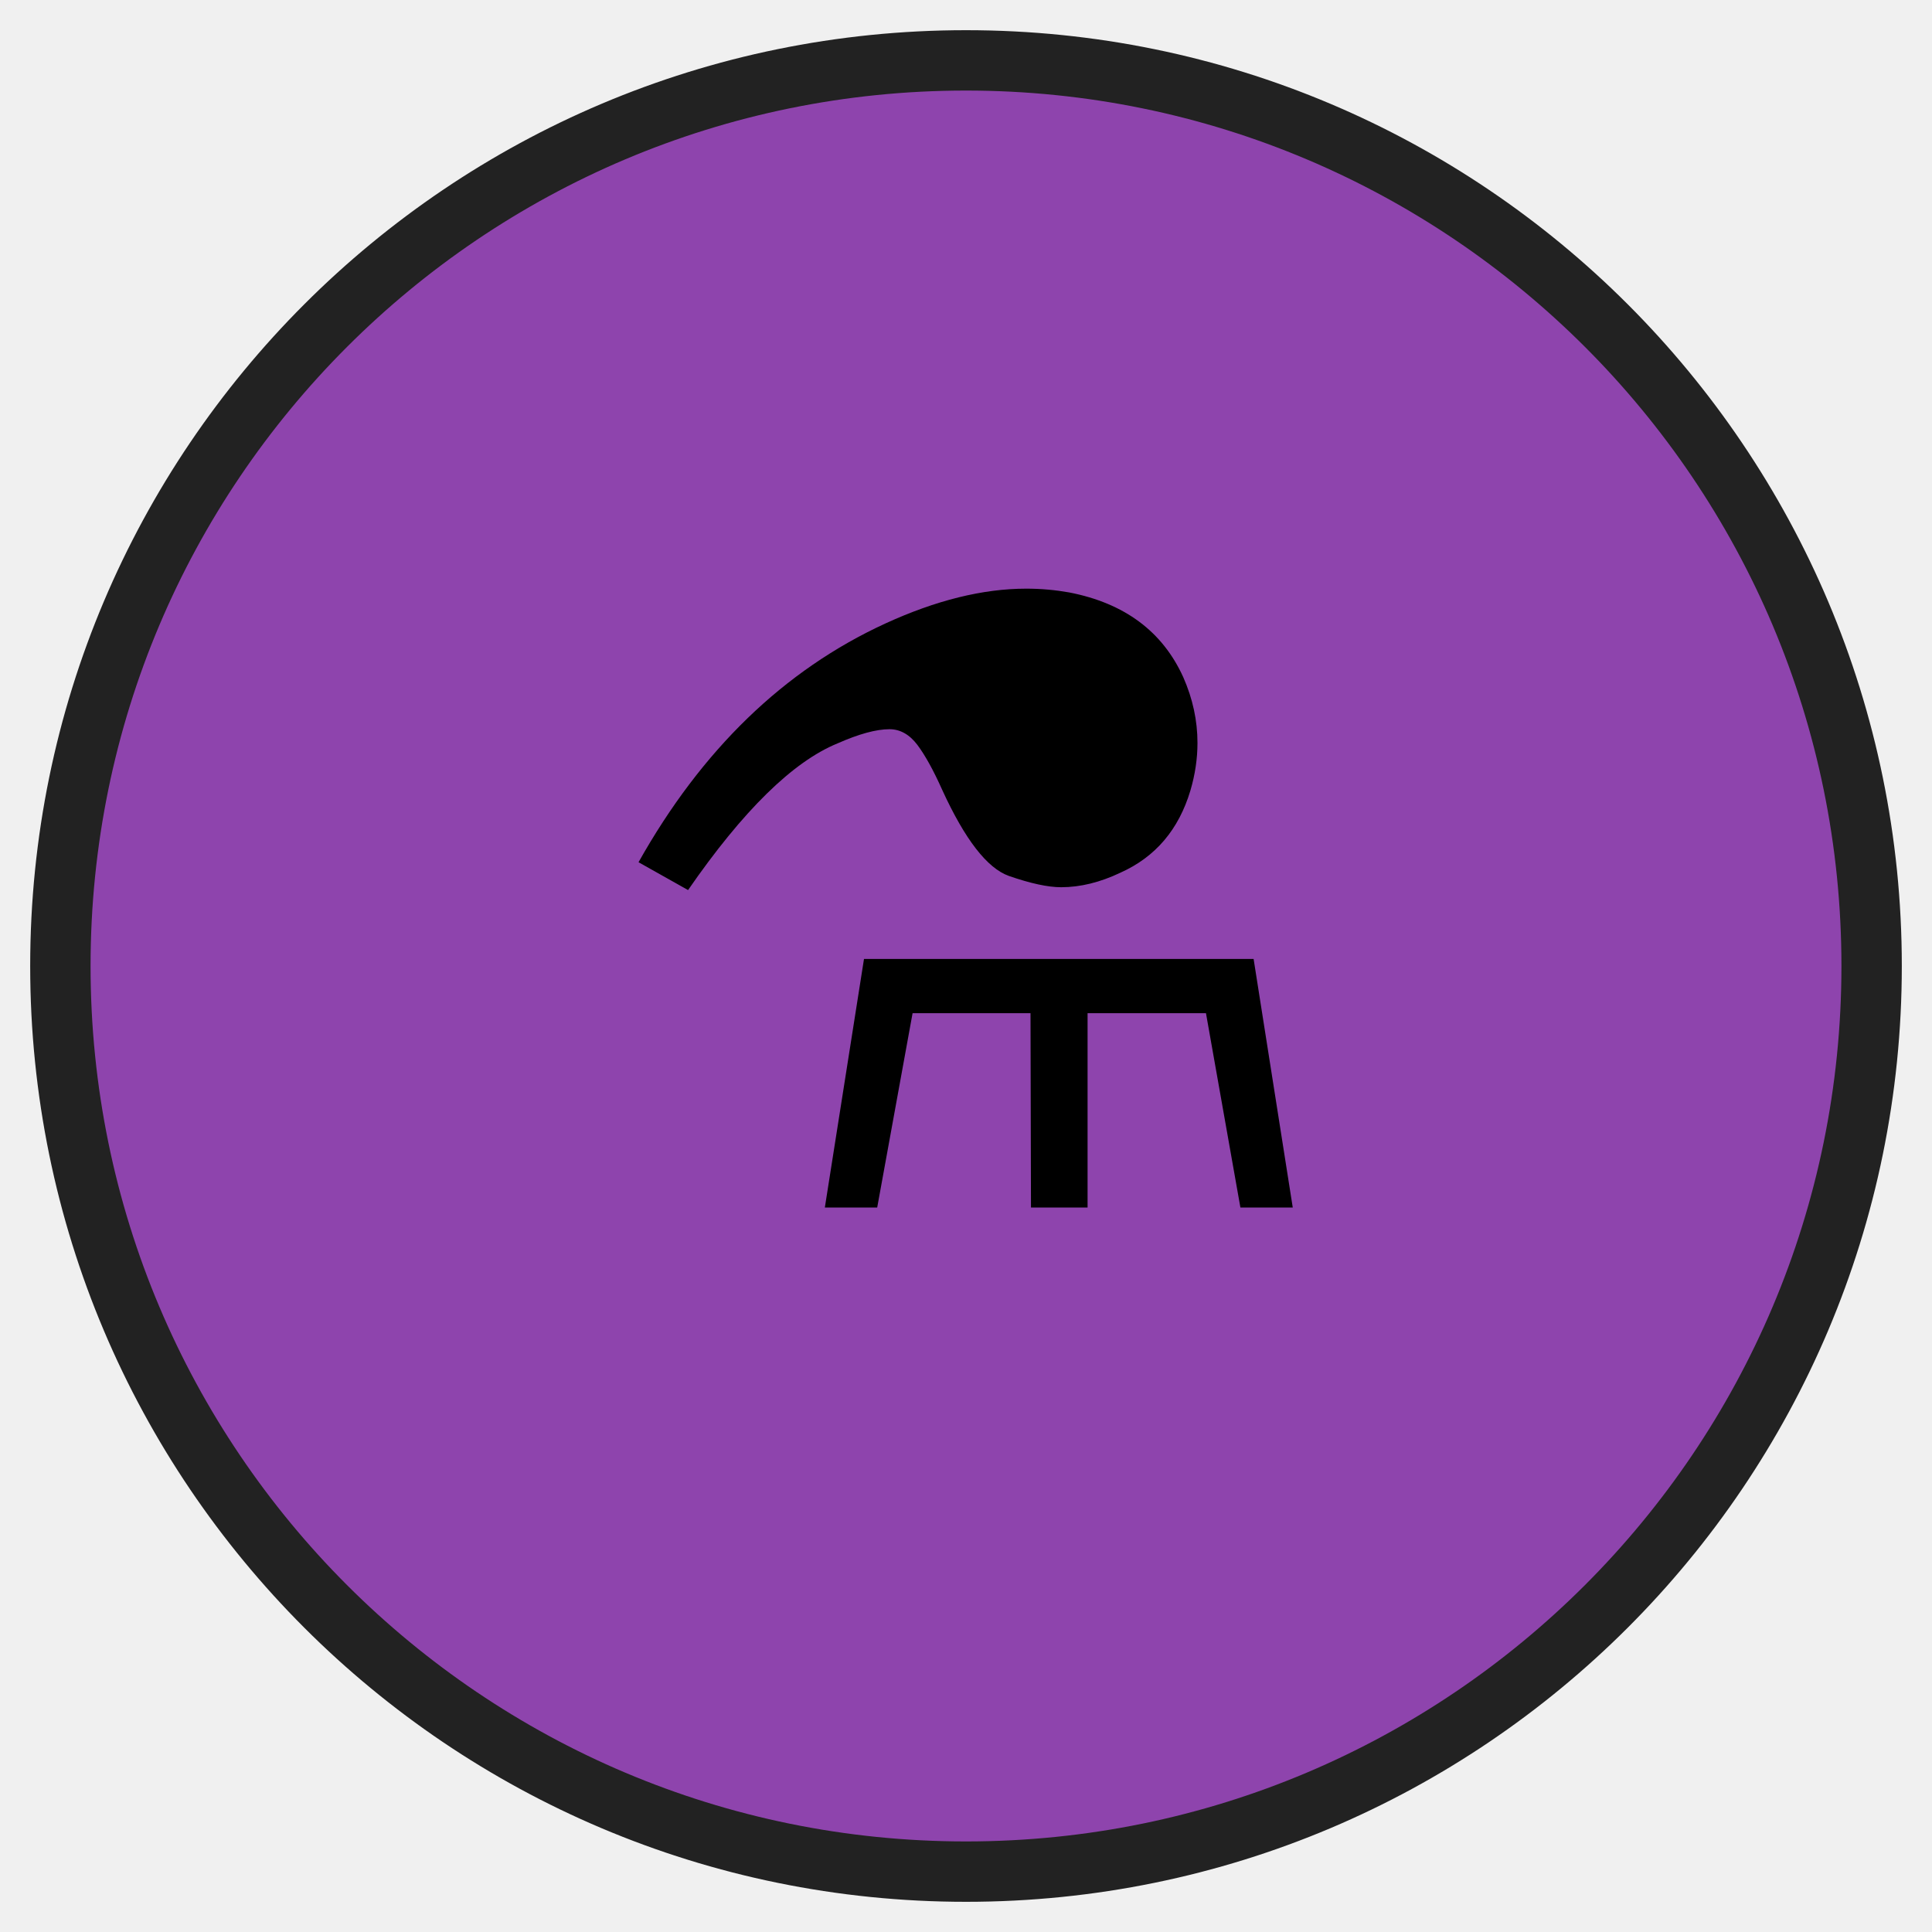
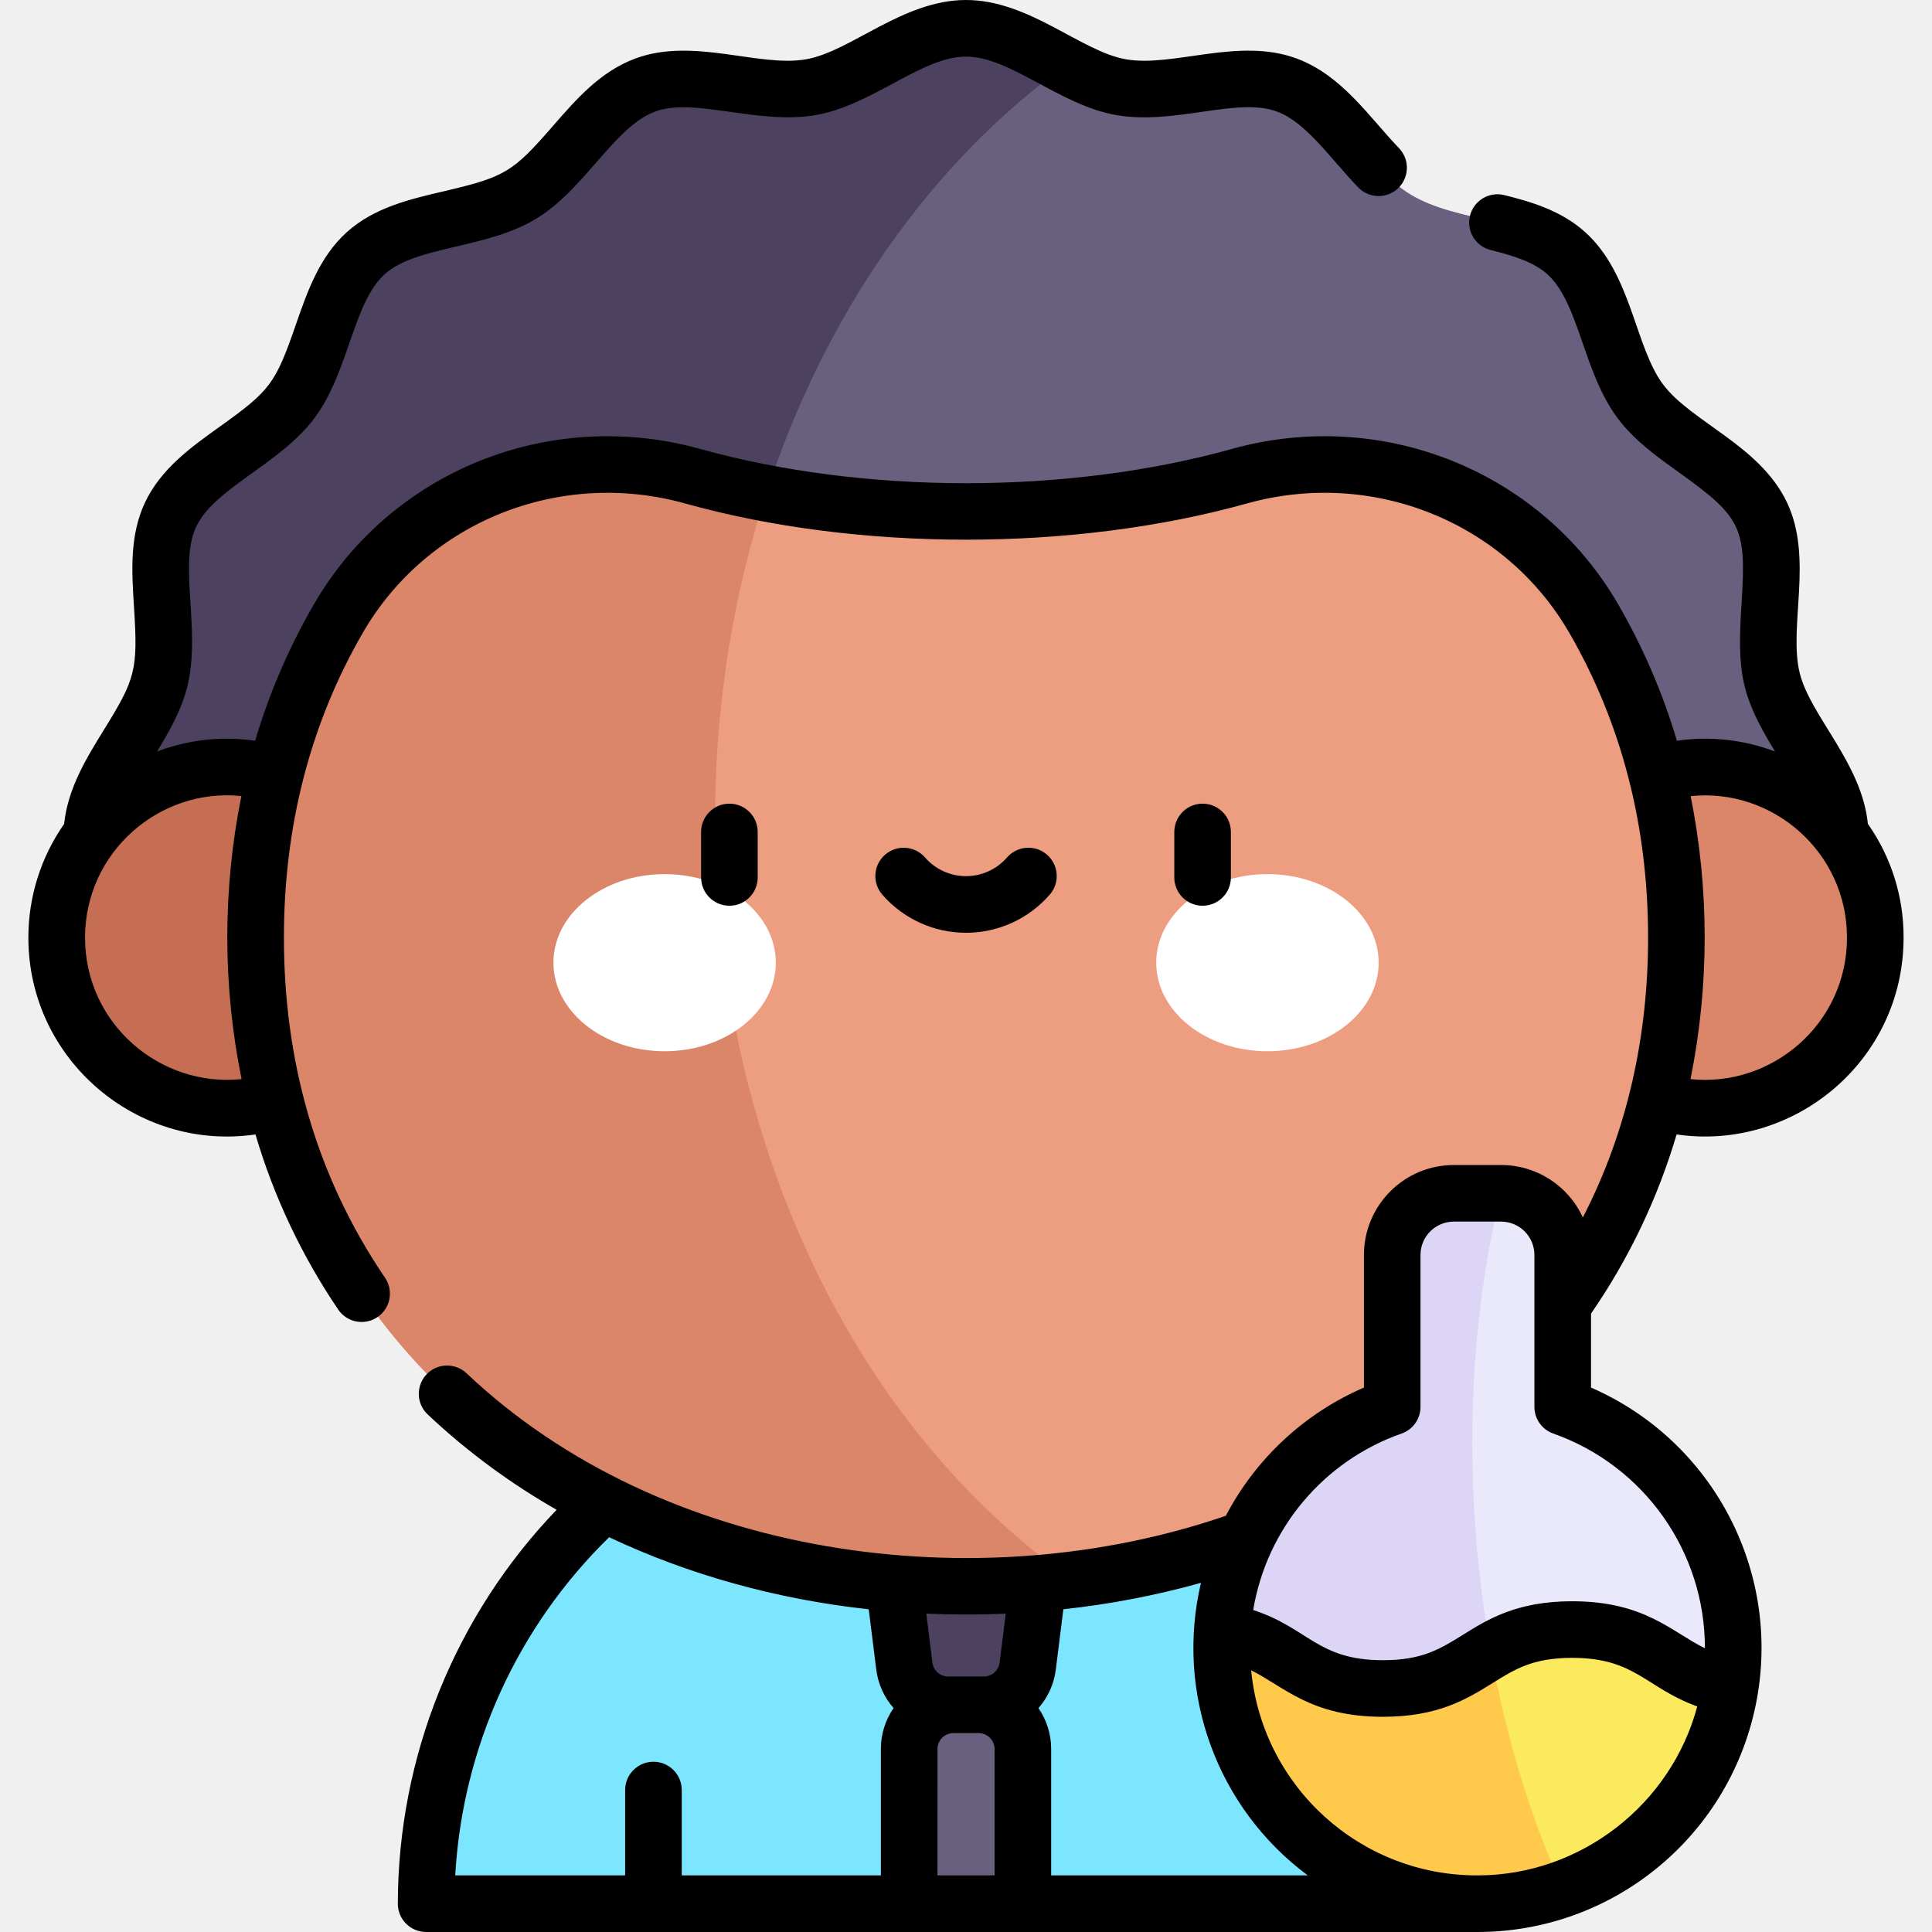
- <svg xmlns="http://www.w3.org/2000/svg" viewBox="0 0 64 64" width="64" height="64">
-   <circle cx="32" cy="32" r="30" fill="#8e44ad" stroke="#222" stroke-width="2" />
-   <text x="32" y="40" font-size="28" text-anchor="middle">⚗️</text>
+ <svg xmlns="http://www.w3.org/2000/svg" width="512" height="512" viewBox="0 0 512 512">
+   <path fill="#7de6ff" d="M330.26 407.77c-49.37-25.06-115.12-23.4-170.24-9.37a142.7 142.7 0 0 0-47.1 106.1h278.64c-.87-41.02-22.61-72.67-61.3-96.73" />
+   <path fill="#4c425f" d="m275.1 419.59-2.75 21.94a11.7 11.7 0 0 1-11.63 10.26h-9.43c-5.9 0-10.9-4.4-11.63-10.26l-2.74-21.94c12.46-10.54 25.36-10.7 38.17 0" />
+   <path fill="#696080" d="M271.07 463.5v41h-30.13v-41c0-6.47 5.25-11.71 11.72-11.71h6.69c6.47 0 11.72 5.24 11.72 11.71m198.6-283.3c-3.44-13.91 3.09-31.24-2.88-43.83-6.08-12.84-23.66-18.77-32.08-30.01-8.44-11.3-9.14-29.83-19.65-39.28-10.45-9.39-28.95-8.15-41.12-15.46-11.99-7.2-19.55-24.14-32.92-29.09-13.05-4.83-29.83 3.04-43.94.57-4.96-.87-9.83-3.17-14.72-5.74-48.46 19.7-79.22 58.3-79.28 113.36 27.64 103.86 283.13 103.75 284.2 89.79l.37-.24c-.72-14.43-14.66-26.66-17.99-40.07" />
+   <path fill="#4c425f" d="M256 7.5c-14.38 0-27.43 13.2-41.07 15.6-14.1 2.47-30.88-5.4-43.94-.57-13.37 4.95-20.93 21.9-32.9 29.09-12.19 7.3-30.7 6.07-41.13 15.46-10.52 9.45-11.2 27.97-19.66 39.28-8.42 11.24-26 17.16-32.08 30-5.96 12.6.56 29.93-2.87 43.83-3.33 13.42-17.27 25.65-17.99 40.08l.38.24 48.25-15.38c54.93-10.6 98.65-34.96 130.1-74.41 15.59-47.78 43.68-87.64 79.27-113.36-8.58-4.5-17.2-9.86-26.35-9.86" />
+   <path fill="#c66e54" d="M72.99 205.13c46.72 21.37 36.43 78.73 0 86.68-28.95 8.55-57.95-13.23-57.95-43.34 0-30.02 28.91-51.92 57.95-43.35" />
+   <path fill="#db8569" d="M439.02 291.81c-44.12-14.4-46.3-69.95 0-86.68 28.8-8.5 57.98 13.09 57.95 43.34-.02 30.81-29.57 51.72-57.95 43.34" />
+   <path fill="#ed9d80" d="M414.14 345.76c20.63-28.89 30.12-62.48 30.12-97.3 0-31.43-7.7-59.96-21.92-84.54-18.83-32.56-57.67-47.82-93.9-37.72-39.36 10.98-85.99 11.95-125.36 4.52-80.61 77.09-23.38 260.83 80.99 287.93a212 212 0 0 0 46.2-10.88z" />
+   <path fill="#db8569" d="M203.08 130.72a235 235 0 0 1-19.52-4.52c-36.22-10.1-75.06 5.16-93.9 37.72-14.21 24.58-21.91 53.11-21.91 84.55 0 115.96 103.95 183.9 216.32 170.18-82.49-58.18-115.58-181.95-81-287.93" />
+   <path fill="#fff" d="M335.89 231.65c16.27 0 29.47 10.5 29.47 23.47s-13.2 23.47-29.47 23.47c-16.29 0-29.48-10.51-29.48-23.47 0-12.97 13.2-23.47 29.48-23.47m-159.77 0c16.29 0 29.48 10.5 29.48 23.47s-13.19 23.47-29.48 23.47c-16.27 0-29.46-10.51-29.46-23.47 0-12.97 13.19-23.47 29.46-23.47" />
+   <path fill="#eae8fb" d="M414.14 372.83v-40.27c0-9-7.3-16.32-16.31-16.32h-.05c-16.6 24.43-19.35 79.15-2.75 121.32q30.21 26.85 63.54 9.25a67.8 67.8 0 0 0-44.43-73.98" />
+   <path fill="#ddd5f6" d="M395.03 437.56c-6.98-39.32-6.76-82.85 2.75-121.32h-12.5a16.3 16.3 0 0 0-16.32 16.32v40.27a67.8 67.8 0 0 0-45.04 59.57c9.65 18.38 48.43 42.6 71.11 5.16" />
+   <path fill="#fbe95e" d="M458.57 446.8c-17.2-2.96-19.92-14.95-41.9-14.95-10.27 0-16.33 2.62-21.64 5.7-9.8 24.47-3.24 45.85 19.17 63.06a67.8 67.8 0 0 0 44.37-53.8" />
+   <path fill="#ffc94b" d="M366.49 447.47c-22.26 0-24.77-12.29-42.57-15.07-2.59 38.47 28.3 72.1 67.64 72.1a68 68 0 0 0 22.64-3.9c-8.41-18.34-15.02-39.72-19.17-63.04-7.65 4.46-13.72 9.91-28.54 9.91" />
+   <path d="M495.01 218.34c-1.61-16.12-15.24-28.55-18.06-39.95-3.06-12.4 3.68-30.33-3.38-45.23-7.18-15.15-25.37-21.3-32.84-31.28-7.52-10.07-8.27-29.23-20.65-40.37-6.4-5.76-14.5-8.1-21.61-9.85a7.5 7.5 0 0 0-3.59 14.56c6.62 1.63 11.73 3.35 15.16 6.44 8.51 7.66 9.4 25.79 18.67 38.2 4.4 5.87 10.44 10.2 16.3 14.38 16.63 11.91 17.8 14.66 16.52 34.64-1.17 18.34-.25 24.38 8.87 39.28a52 52 0 0 0-26-2.85 167 167 0 0 0-15.56-36.15c-20.46-35.35-62.57-52.29-102.4-41.18-43.45 12.1-97.42 12.1-140.86 0-39.84-11.1-81.95 5.83-102.4 41.18a167 167 0 0 0-15.57 36.15 52 52 0 0 0-26 2.85c3.3-5.4 6.49-11 8.02-17.17 3.72-15.1-2.4-32.34 2.36-42.4 4.9-10.33 22.17-16.52 31.31-28.74 9.25-12.37 10.18-30.55 18.67-38.2 8.39-7.53 26.71-6.64 39.98-14.6 13.06-7.84 20.82-24.47 31.65-28.48 10.43-3.87 27.3 3.6 42.63.92C231.26 27.84 244.26 15 256 15s24.73 12.84 39.78 15.49c15.52 2.72 32.05-4.84 42.62-.93 7.76 2.87 13.99 12.25 21.54 20.1a7.5 7.5 0 1 0 10.8-10.41c-7.82-8.12-15.06-19.29-27.13-23.75-15.43-5.71-32.69 2.41-45.24.21C286.4 13.61 272.78 0 256 0c-16.74 0-30.45 13.62-42.37 15.71-12.55 2.2-29.84-5.91-45.24-.21-9.25 3.42-15.62 10.73-21.78 17.8-10.73 12.33-12.65 13.56-28.98 17.39C108.56 52.8 99.17 55 91.94 61.5c-7.3 6.57-10.48 15.73-13.56 24.6-5.4 15.6-6.77 17.4-20.1 26.94-7.67 5.48-15.6 11.16-19.85 20.12-4.13 8.75-3.52 18.37-2.92 27.66 1.08 16.84.4 19.03-8.01 32.65-4.5 7.28-9.56 15.48-10.5 24.87a52.5 52.5 0 0 0-9.48 30.13c-.02 32.35 28.87 56.76 60.18 52.17a167 167 0 0 0 21.91 46.38 7.5 7.5 0 1 0 12.4-8.44c-18.7-27.5-26.77-58.28-26.77-90.11 0-29.63 7.04-56.81 20.92-80.8 17.03-29.43 52.14-43.51 85.4-34.25 45.91 12.8 102.97 12.8 148.9 0 33.24-9.27 68.36 4.82 85.4 34.25 13.87 23.99 20.9 51.17 20.9 80.8 0 25.97-5.43 51.18-17.29 74.17a23.8 23.8 0 0 0-21.65-13.9h-12.55a23.84 23.84 0 0 0-23.81 23.82v35.16a74.8 74.8 0 0 0-36.6 33.98c-65.73 22.56-149.1 11.55-201.22-37.77a7.5 7.5 0 0 0-10.31 10.9 180 180 0 0 0 34.18 25.28 151 151 0 0 0-42.08 104.39 7.5 7.5 0 0 0 7.5 7.5h278.63a75.28 75.28 0 0 0 30.08-144.28v-19.6a167 167 0 0 0 22.68-47.48c30.92 4.53 60.15-19.4 60.15-52.17a52 52 0 0 0-9.46-30.13M22.54 248.47c0-22.68 19.74-39.75 41.43-37.51a189 189 0 0 0 .05 75.01c-21.45 2.25-41.48-14.53-41.48-37.5m243.99 179.16-1.62 12.97a4.2 4.2 0 0 1-4.19 3.69h-9.43a4.2 4.2 0 0 1-4.19-3.7l-1.62-12.96c6.93.3 13.63.33 21.05 0m-105.1-20.25c20.99 9.91 44.29 16.43 68.79 19.1l2 15.98a19 19 0 0 0 4.59 10.2 19 19 0 0 0-3.37 10.84V497h-52.77v-22.62a7.5 7.5 0 1 0-15 0V497h-45.03a136 136 0 0 1 40.79-89.62m87.02 56.13a4.2 4.2 0 0 1 4.21-4.22h6.69a4.23 4.23 0 0 1 4.22 4.21V497h-15.13zM278.57 497v-33.5a19 19 0 0 0-3.37-10.83 19 19 0 0 0 4.6-10.21l2-15.99a225 225 0 0 0 36.47-7 75.1 75.1 0 0 0 28.3 77.53zm113 0a60.1 60.1 0 0 1-60-54.36c8.77 4.37 15.88 12.33 34.92 12.33 14.69 0 22.32-4.75 29.06-8.94 5.99-3.73 10.72-6.68 21.12-6.68 16.76 0 19.48 7.96 33.12 12.87-6.92 25.94-30.86 44.78-58.23 44.78m60.26-60.2c-8.83-4.3-15.92-12.45-35.16-12.45-14.69 0-22.32 4.75-29.05 8.94-6 3.73-10.73 6.68-21.13 6.68-17.35 0-19.68-8.5-34.37-13.3a60 60 0 0 1 39.34-46.77c3-1.06 5-3.9 5-7.07v-40.27a8.83 8.83 0 0 1 8.81-8.82h12.55a8.83 8.83 0 0 1 8.82 8.82v40.27c0 3.18 2 6.01 5 7.07a60.3 60.3 0 0 1 40.19 56.9M448 285.98a190 190 0 0 0 .04-75c21.68-2.25 41.43 14.81 41.43 37.5 0 22.91-19.97 39.75-41.47 37.5" />
+   <path d="M200.8 232.53v-12.05a7.5 7.5 0 1 0-15 0v12.05a7.5 7.5 0 1 0 15 0m125.4 0v-12.05a7.5 7.5 0 1 0-15 0v12.05a7.5 7.5 0 1 0 15 0m-48 4.56a7.5 7.5 0 1 0-11.33-9.85 14.4 14.4 0 0 1-21.73 0 7.5 7.5 0 1 0-11.32 9.85 29.4 29.4 0 0 0 44.37 0" />
</svg>
